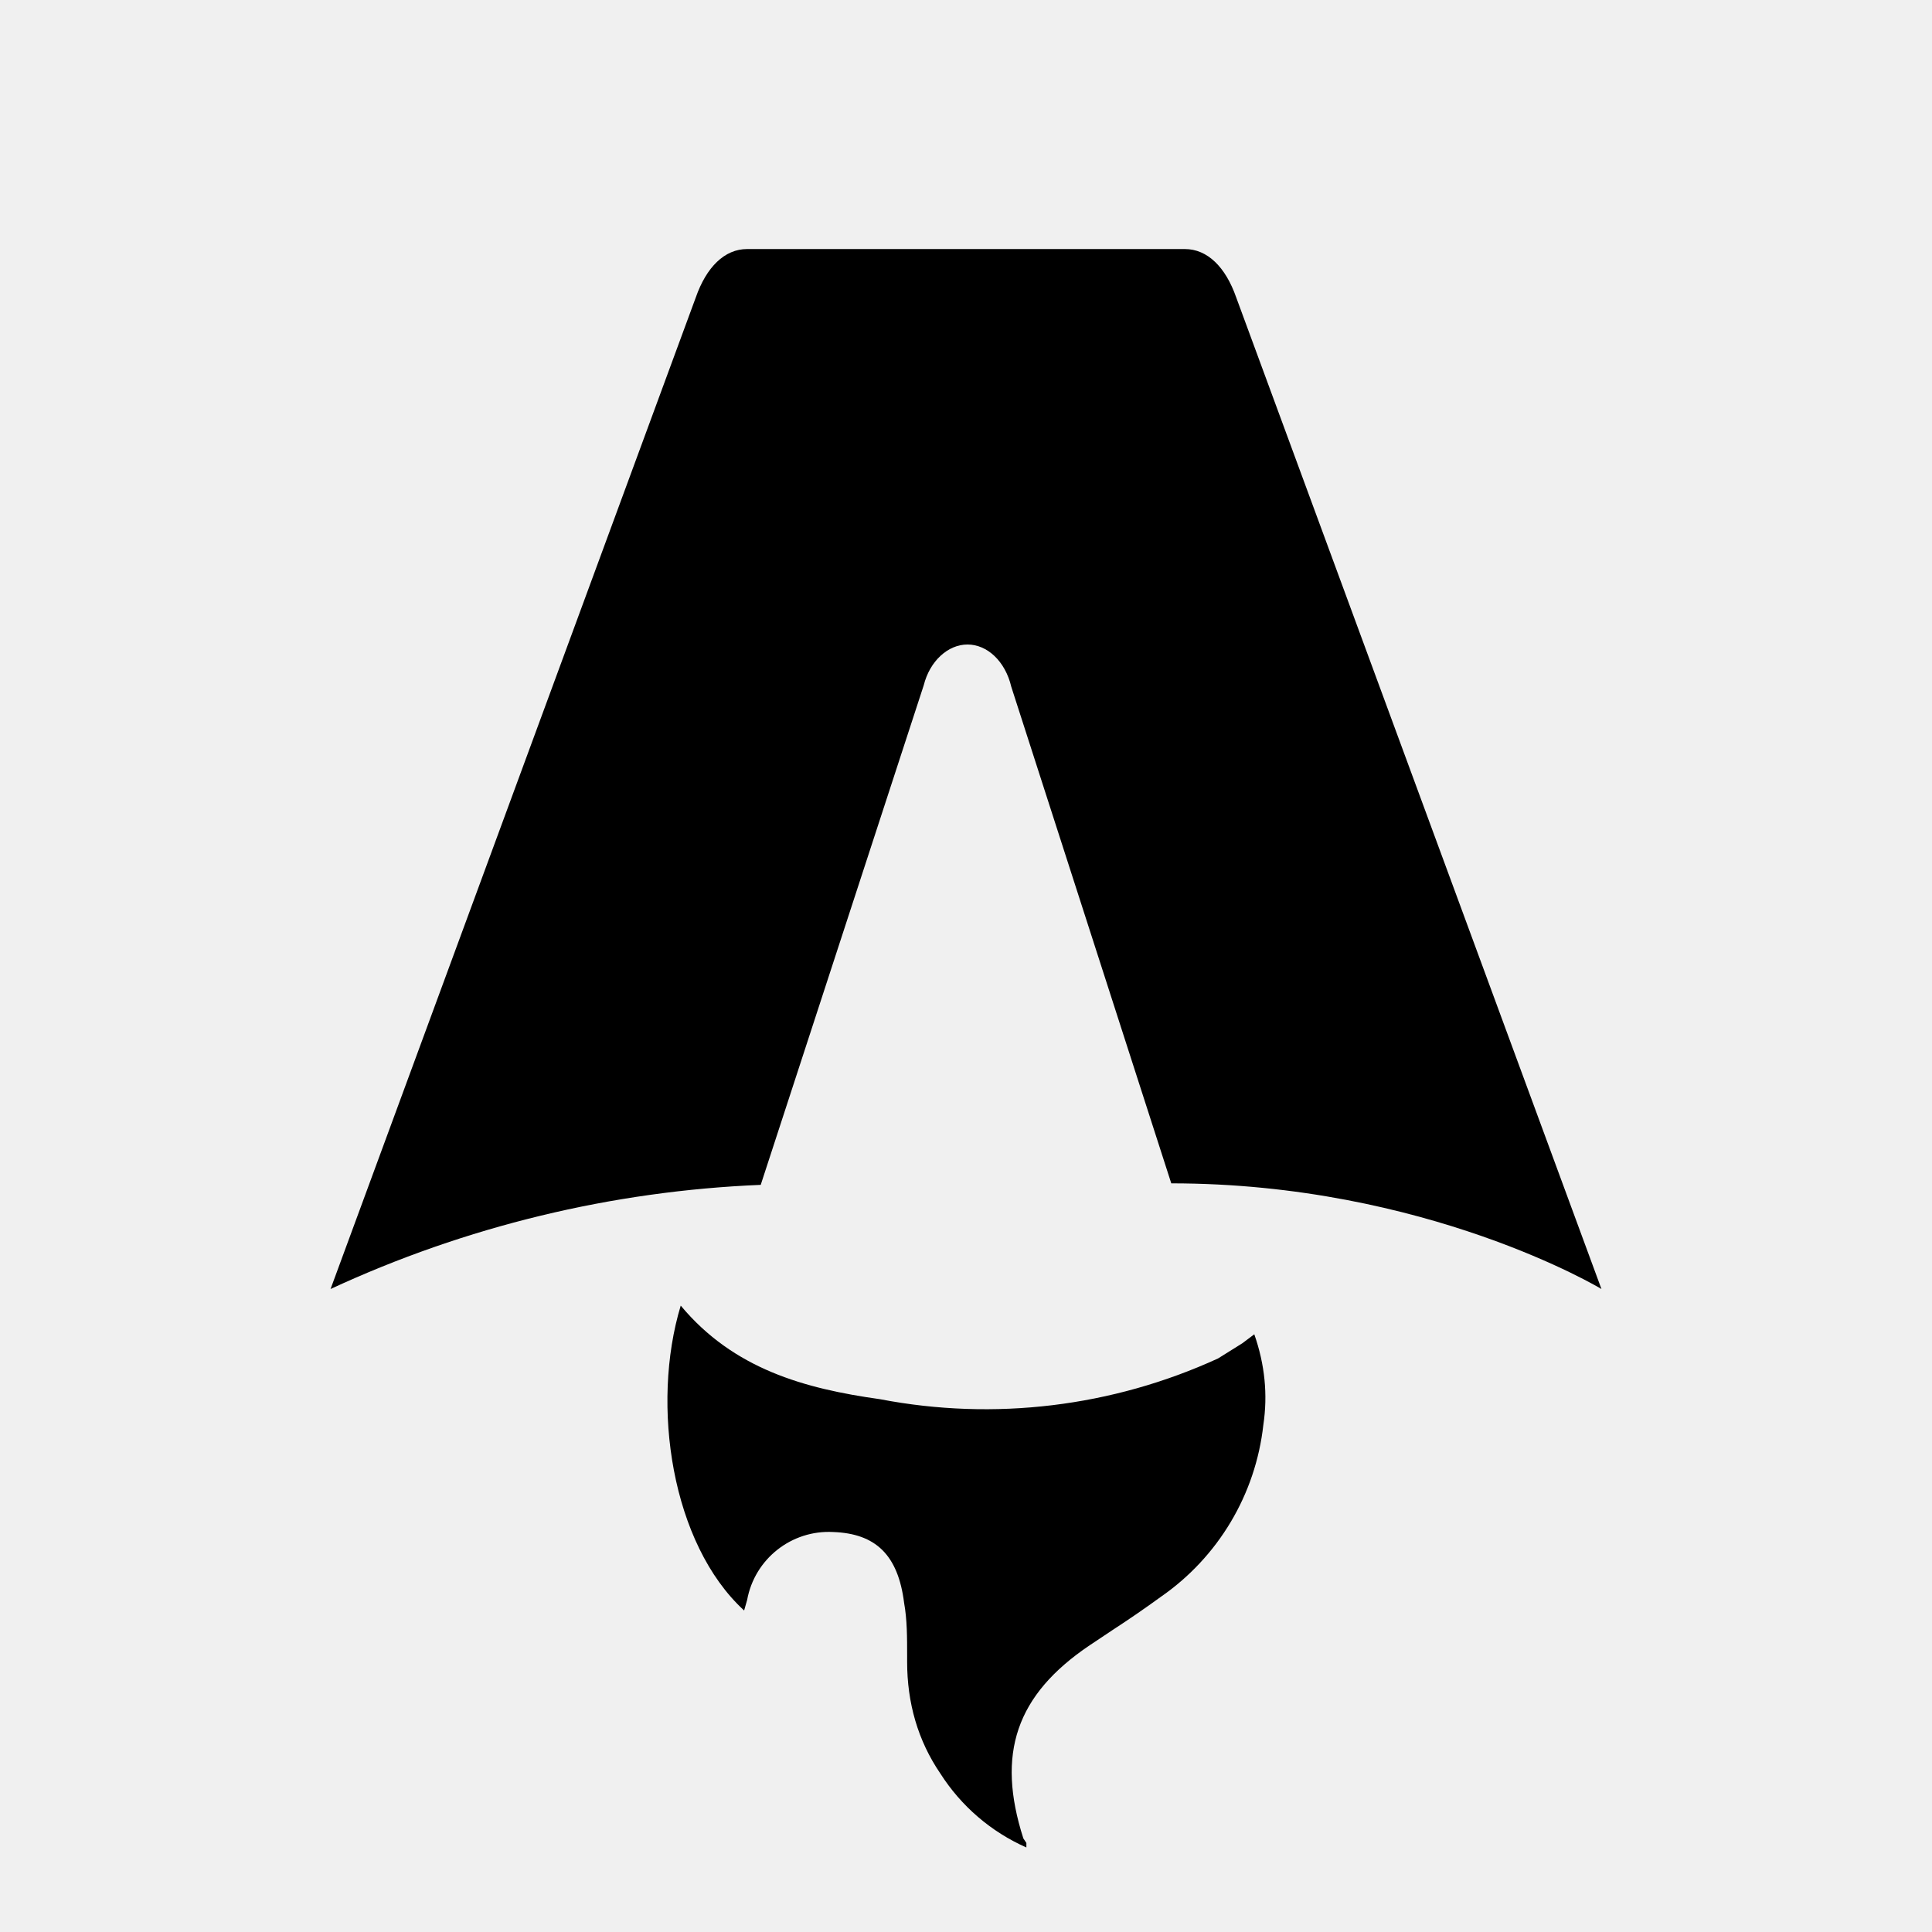
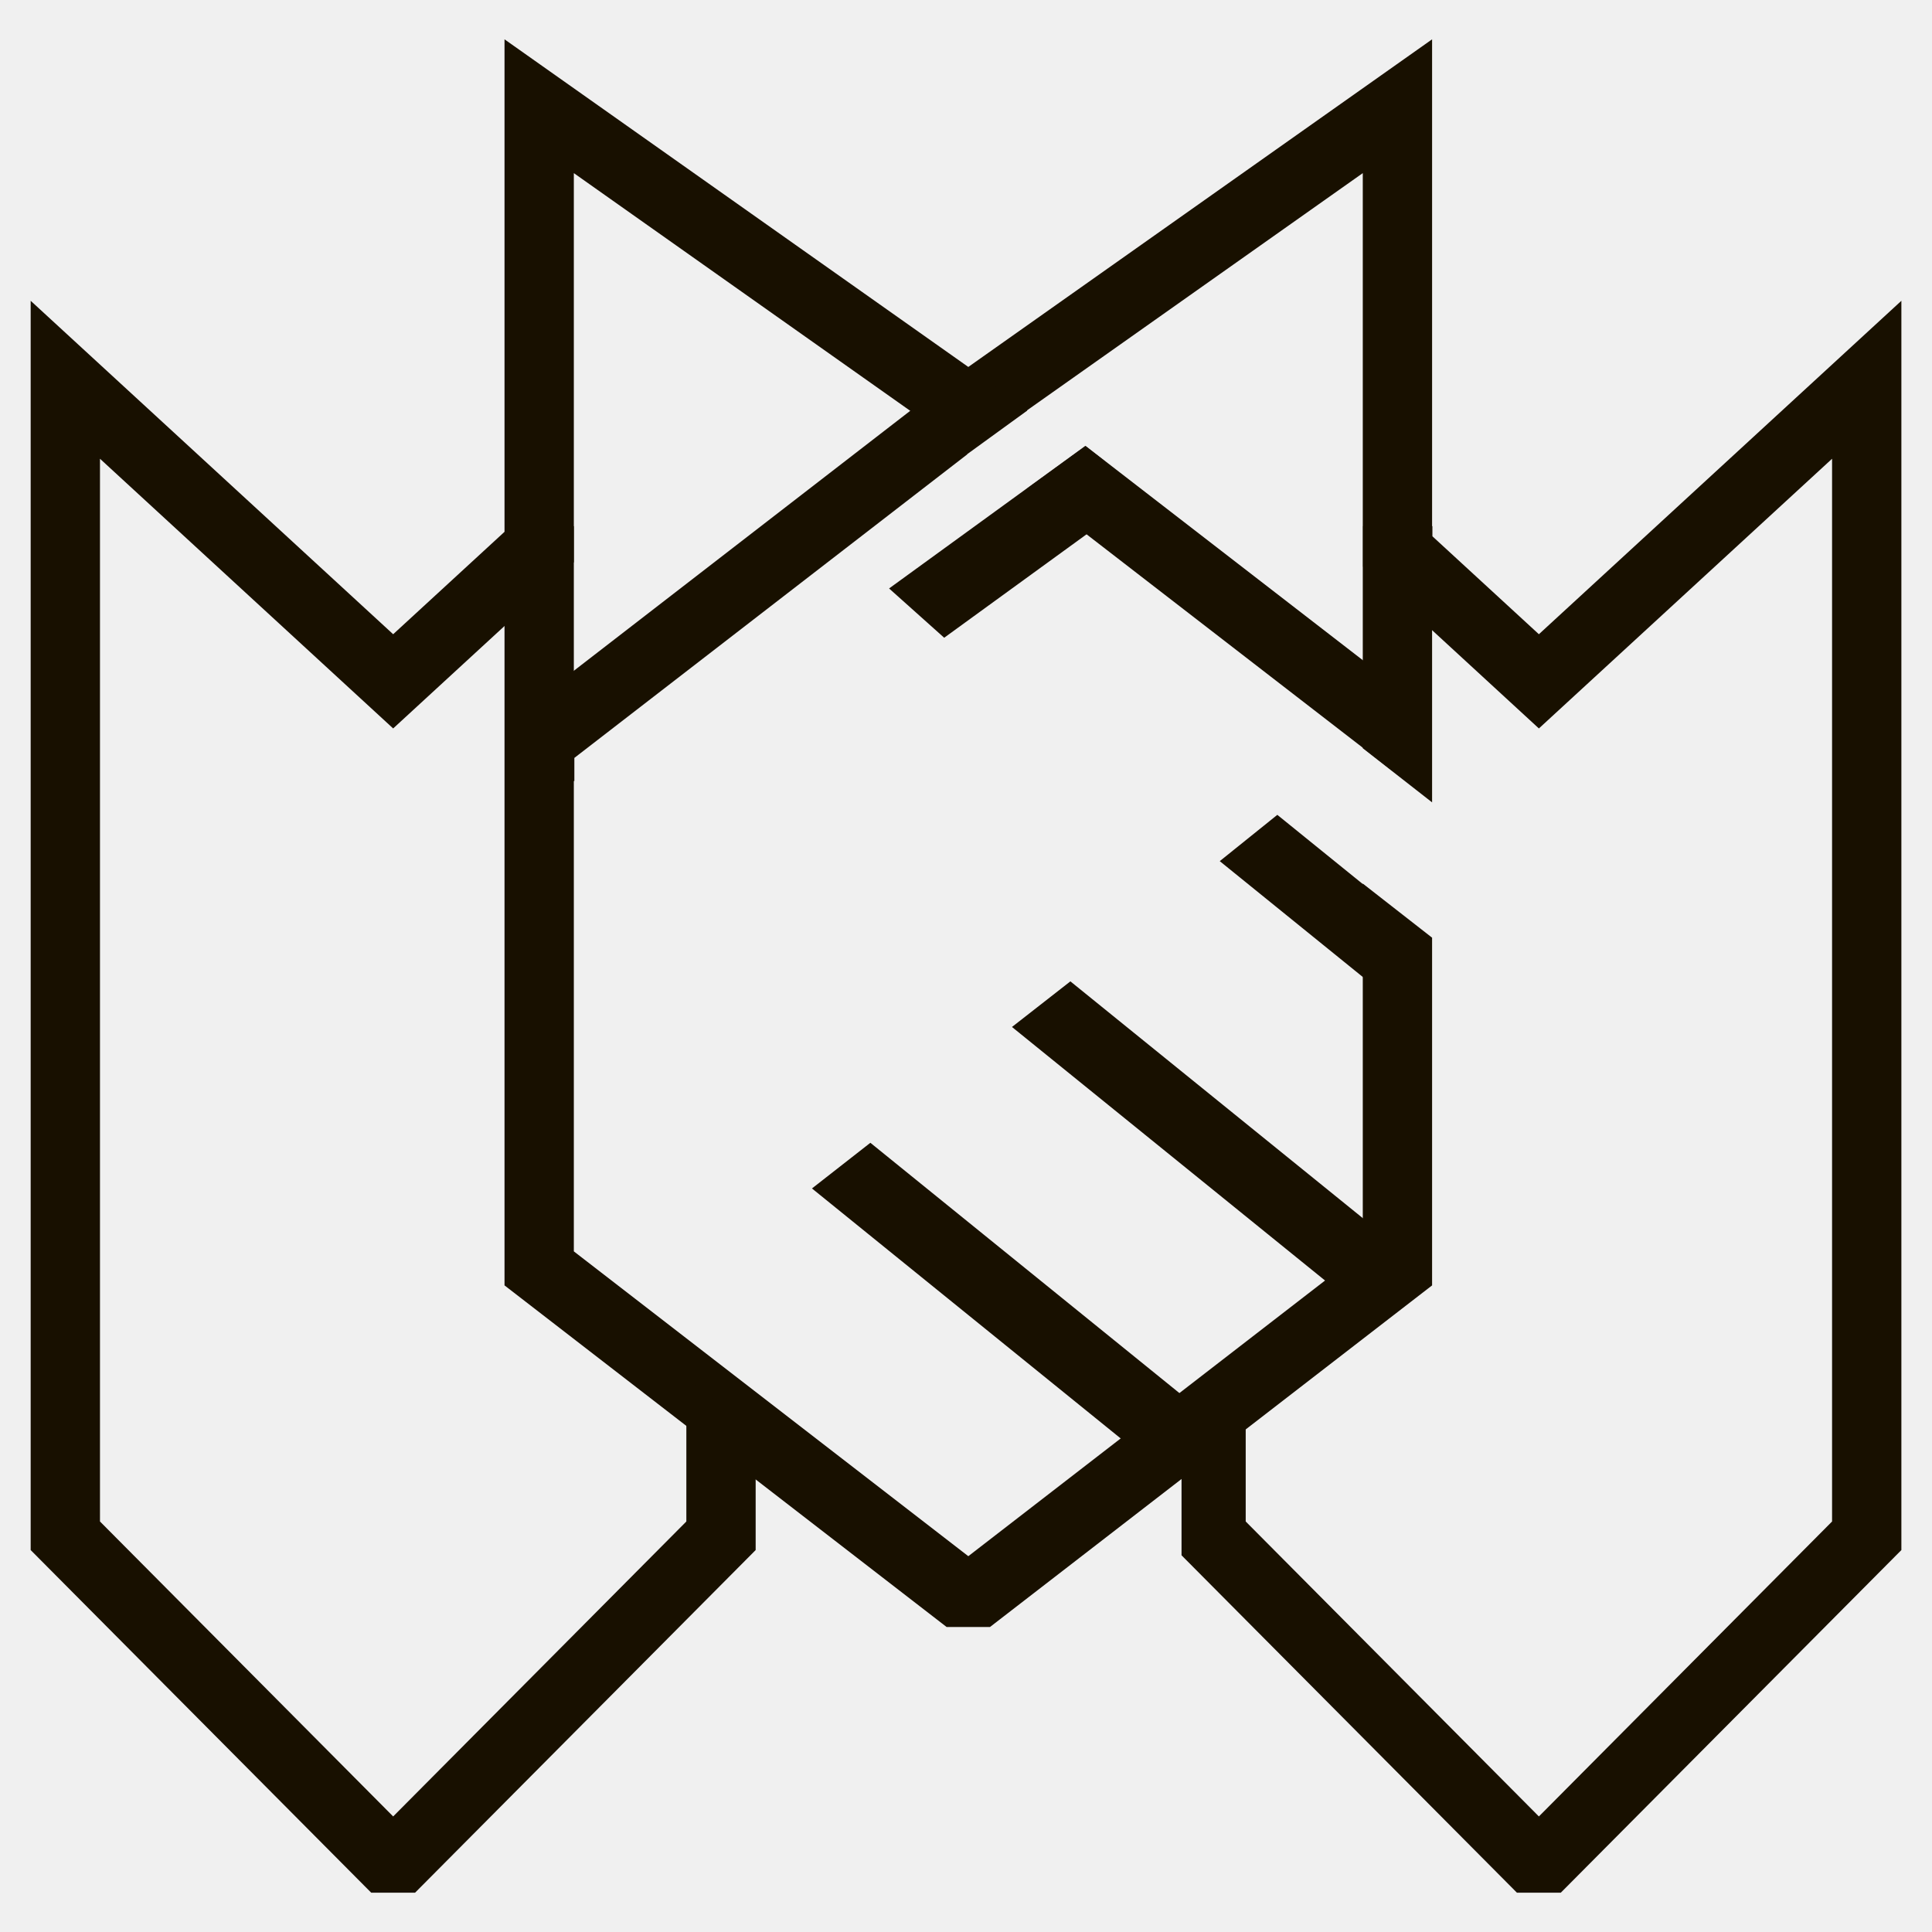
- <svg xmlns="http://www.w3.org/2000/svg" fill="none" viewBox="0 0 128 128">
-   <path d="M50.4 78.5a75.1 75.1 0 0 0-28.5 6.9l24.2-65.7c.7-2 1.9-3.2 3.4-3.2h29c1.5 0 2.7 1.2 3.4 3.2l24.2 65.7s-11.6-7-28.5-7L67 45.5c-.4-1.7-1.6-2.8-2.9-2.8-1.3 0-2.5 1.1-2.9 2.7L50.4 78.5Zm-1.1 28.2Zm-4.2-20.2c-2 6.6-.6 15.8 4.2 20.2a17.5 17.5 0 0 1 .2-.7 5.5 5.5 0 0 1 5.7-4.5c2.8.1 4.3 1.5 4.7 4.7.2 1.1.2 2.3.2 3.5v.4c0 2.7.7 5.2 2.2 7.4a13 13 0 0 0 5.7 4.9v-.3l-.2-.3c-1.8-5.6-.5-9.5 4.4-12.8l1.5-1a73 73 0 0 0 3.2-2.2 16 16 0 0 0 6.8-11.4c.3-2 .1-4-.6-6l-.8.6-1.6 1a37 37 0 0 1-22.4 2.7c-5-.7-9.7-2-13.2-6.2Z" />
-   <style>
-         path { fill: #000; }
-         @media (prefers-color-scheme: dark) {
-             path { fill: #FFF; }
-         }
+ <svg xmlns="http://www.w3.org/2000/svg" id="_レイヤー_1" data-name="レイヤー 1" viewBox="0 0 368.5 368.5">
+   <defs>
+     <style>
+       .cls-1 {
+         fill: #181000;
+       }
    </style>
+   </defs>
+   <polygon class="cls-1" points="204.16 187.18 193.02 195.88 254.99 246.07 263.66 235.36 204.16 187.18" />
+   <polygon class="cls-1" points="166.01 217.97 154.87 226.68 218.41 278.13 227.08 267.43 166.01 217.97" />
+   <g>
+     <polygon class="cls-1" points="273.15 153.04 273.15 7.5 184.69 69.99 96.23 7.5 96.23 245.17 180.56 310.33 188.82 310.33 273.15 245.17 273.15 178.85 259.93 168.53 259.93 238.68 184.69 296.82 109.45 238.68 109.45 33.02 183.61 85.42 185.77 85.42 259.93 33.02 259.93 142.71 273.15 153.04" />
+     <polygon class="cls-1" points="184.69 86.18 184.69 86.18 184.69 86.18 184.69 86.18" />
+   </g>
+   <g>
+     <polygon class="cls-1" points="184.46 86.64 195.92 78.32 188.93 72.91 180.66 72.91 96.34 138.07 96.34 148.97 109.55 148.97 109.55 144.56 184.48 86.67 184.46 86.64" />
+     <polygon class="cls-1" points="207.06 85.06 195.92 93.16 259.78 142.5 259.78 142.5 265.47 146.95 273.04 146.95 273.04 136.05 207.06 85.06" />
+   </g>
+   <g>
+     <polygon class="cls-1" points="130.91 262.71 130.91 290.2 74.99 346.46 19.07 290.2 19.07 87.5 74.99 138.94 109.45 107.24 109.45 100.36 97.4 100.36 74.99 120.97 5.85 57.37 5.85 295.65 70.8 361 79.17 361 144.13 295.65 144.13 291.53 144.13 291.07 144.13 289.63 144.13 280.76 144.53 280.76 144.53 273.23 130.91 262.71" />
+     <polygon class="cls-1" points="293.52 120.97 273.2 102.28 273.2 100.36 259.98 100.36 259.98 108.08 293.52 138.94 349.44 87.5 349.44 290.2 293.52 346.46 237.6 290.2 237.6 265.11 225.36 274.56 225.36 296.65 289.33 361 297.7 361 362.66 295.65 362.66 57.37 293.52 120.97" />
+   </g>
+   <polygon class="cls-1" points="243.63 155.42 232.65 164.25 272.41 196.45 272.41 178.72 243.63 155.42" />
+   <polygon class="cls-1" points="207 85.06 169.58 112.24 180.09 121.64 210.04 99.88 210.67 87.93 207 85.06" />
</svg>
